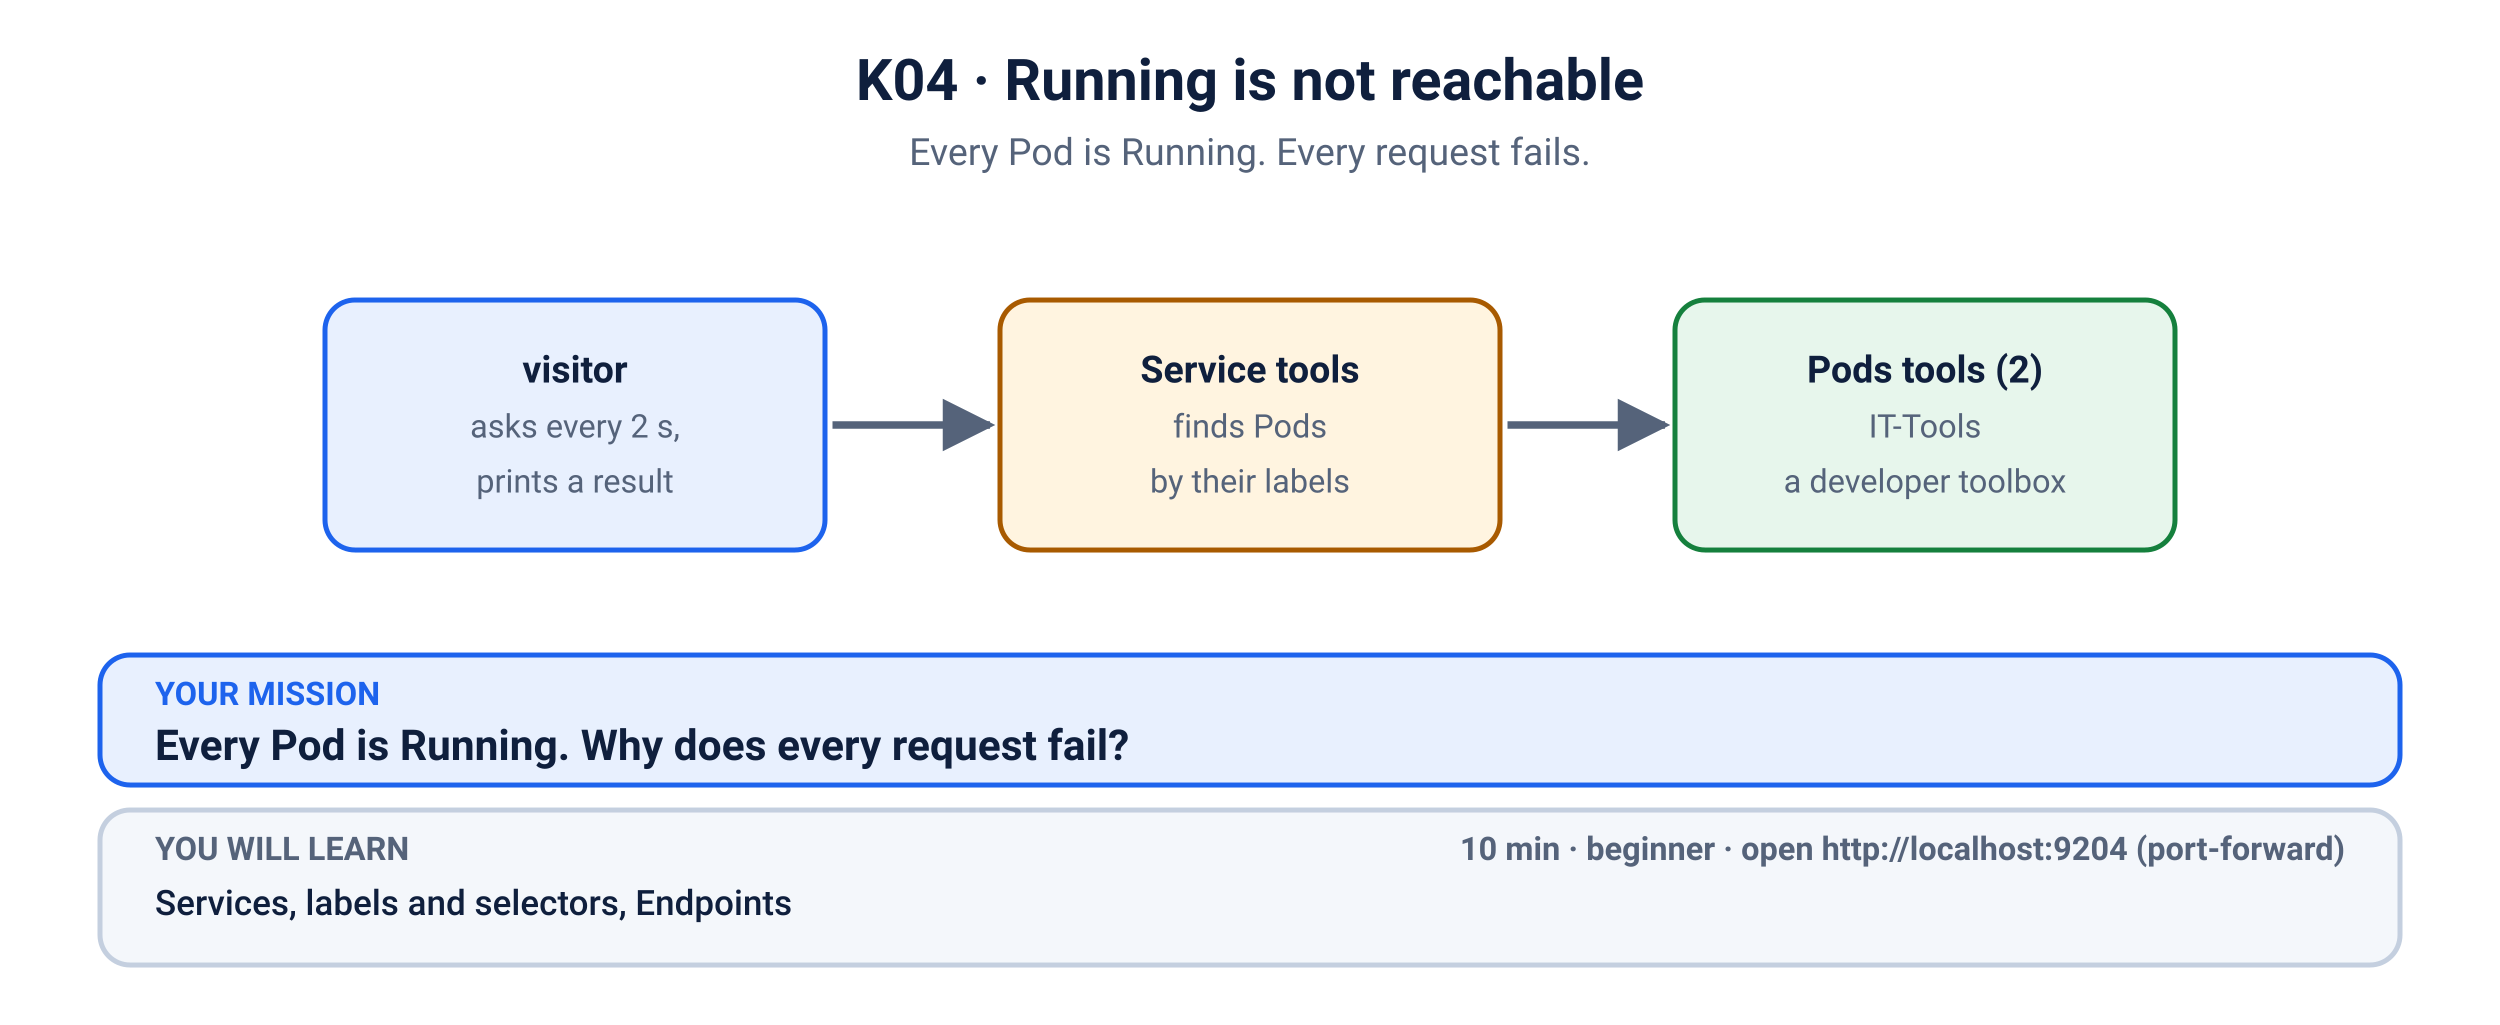
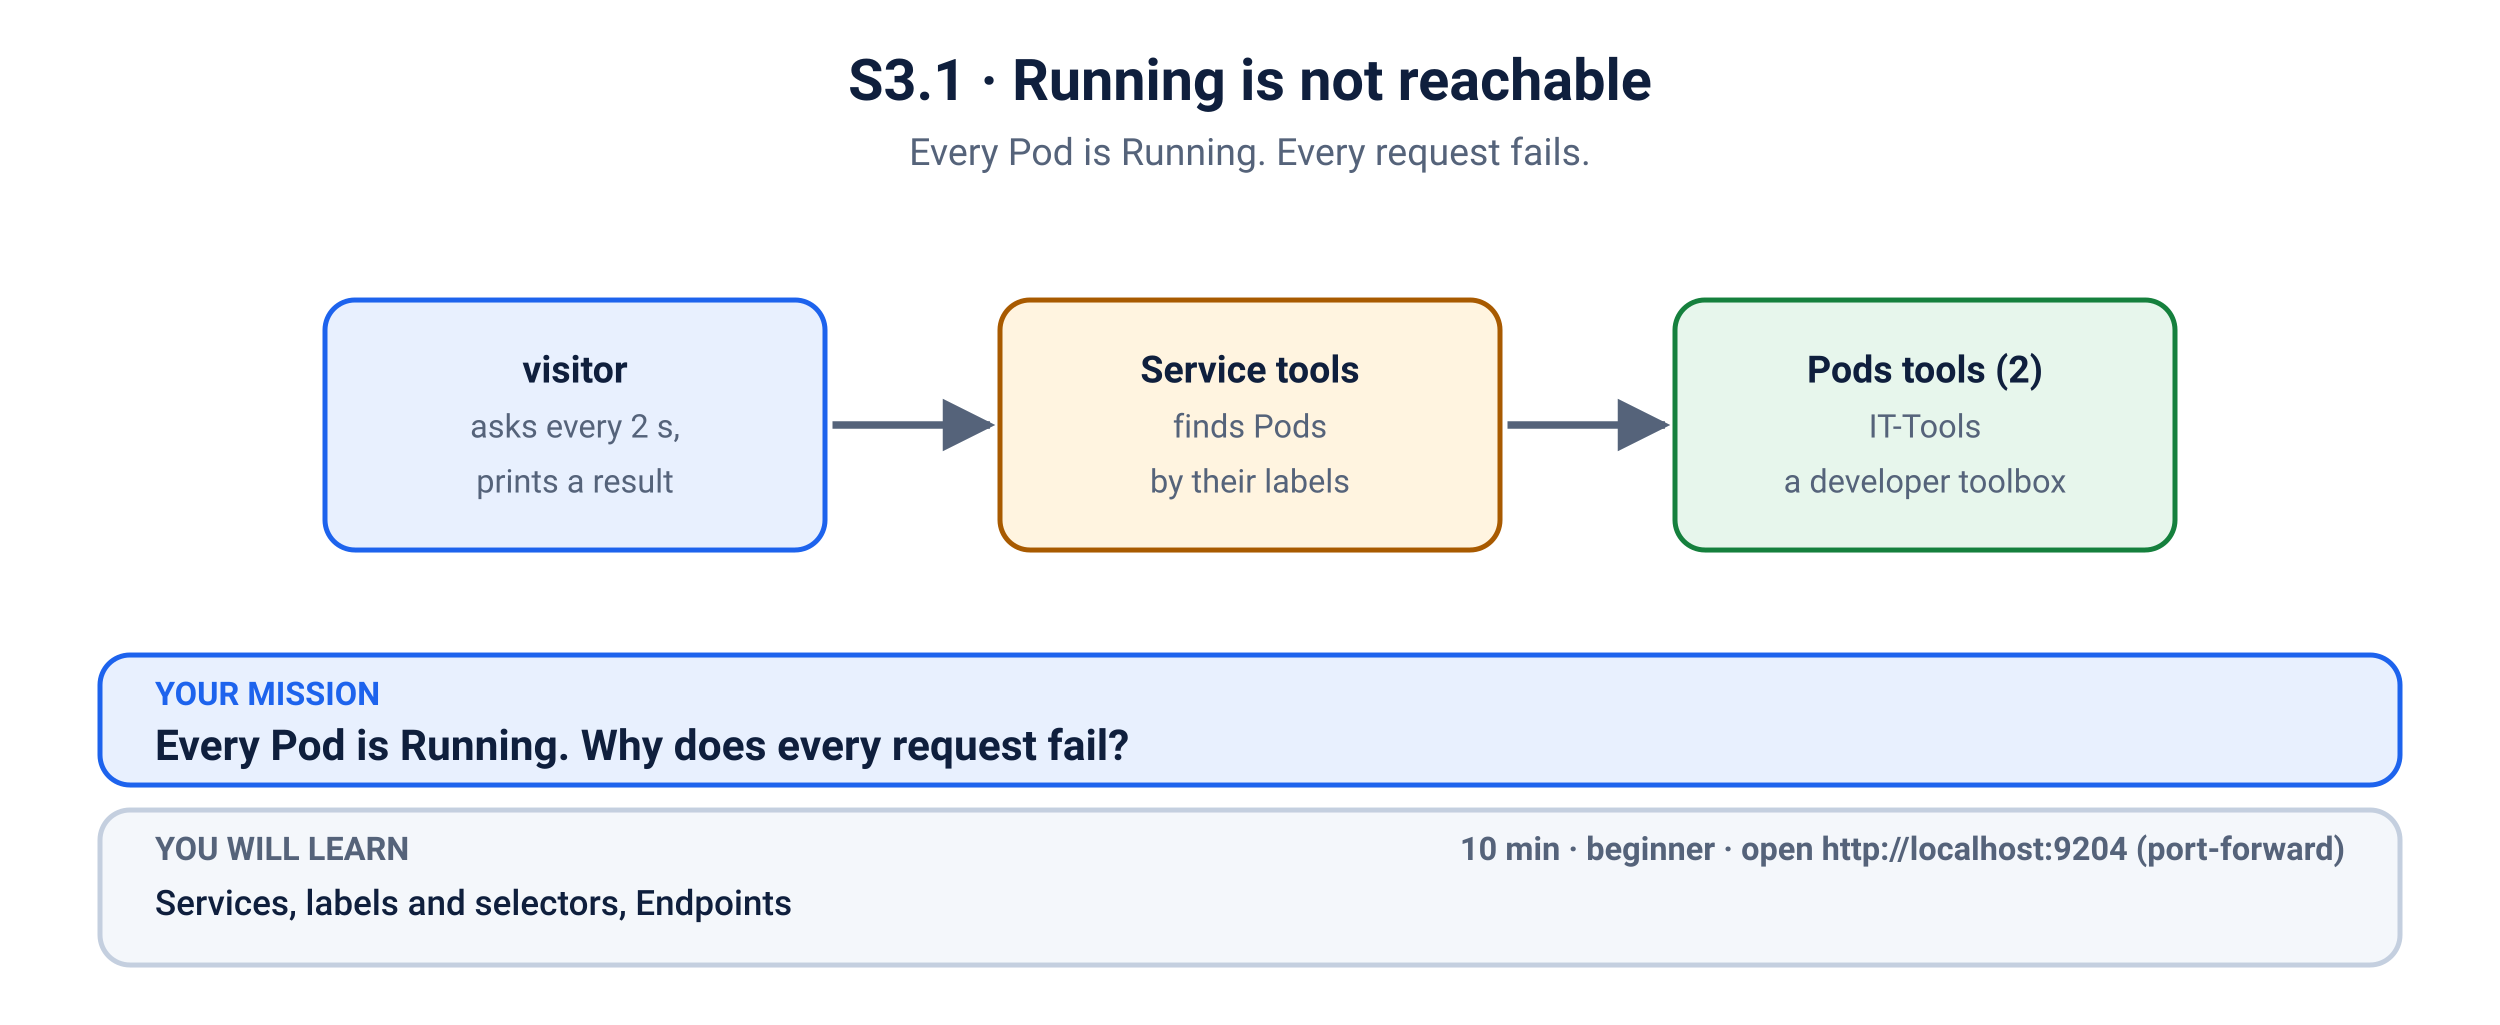
<svg xmlns="http://www.w3.org/2000/svg" viewBox="0 0 1000 410" width="1000" height="410" role="img" aria-labelledby="t d">
  <defs>
    <marker id="ah-blue" viewBox="0 0 10 10" refX="9" refY="5" markerWidth="7" markerHeight="7" orient="auto-start-reverse">
      <path d="M0,0 L10,5 L0,10 z" fill="#1d63ed" />
    </marker>
    <marker id="ah-muted" viewBox="0 0 10 10" refX="9" refY="5" markerWidth="7" markerHeight="7" orient="auto-start-reverse">
      <path d="M0,0 L10,5 L0,10 z" fill="#55637a" />
    </marker>
    <marker id="ah-red" viewBox="0 0 10 10" refX="9" refY="5" markerWidth="7" markerHeight="7" orient="auto-start-reverse">
      <path d="M0,0 L10,5 L0,10 z" fill="#c62828" />
    </marker>
    <marker id="ah-green" viewBox="0 0 10 10" refX="9" refY="5" markerWidth="7" markerHeight="7" orient="auto-start-reverse">
      <path d="M0,0 L10,5 L0,10 z" fill="#15803d" />
    </marker>
    <marker id="ah-amber" viewBox="0 0 10 10" refX="9" refY="5" markerWidth="7" markerHeight="7" orient="auto-start-reverse">
      <path d="M0,0 L10,5 L0,10 z" fill="#a85a00" />
    </marker>
    <marker id="ah-ink" viewBox="0 0 10 10" refX="9" refY="5" markerWidth="7" markerHeight="7" orient="auto-start-reverse">
      <path d="M0,0 L10,5 L0,10 z" fill="#0f1f3d" />
    </marker>
  </defs>
  <rect width="1000" height="410" fill="#ffffff" />
-   <text x="500.0" y="40" font-family="-apple-system, BlinkMacSystemFont, 'Segoe UI', Roboto, Helvetica, Arial, sans-serif" font-size="23" font-weight="700" fill="#0f1f3d" text-anchor="middle">K04 · Running is not reachable</text>
+   <text x="500.0" y="40" font-family="-apple-system, BlinkMacSystemFont, 'Segoe UI', Roboto, Helvetica, Arial, sans-serif" font-size="23" font-weight="700" fill="#0f1f3d" text-anchor="middle">S3.1 · Running is not reachable</text>
  <text x="500.0" y="66" font-family="-apple-system, BlinkMacSystemFont, 'Segoe UI', Roboto, Helvetica, Arial, sans-serif" font-size="15" fill="#55637a" text-anchor="middle">Every Pod is Running. Every request fails.</text>
  <rect x="130" y="120" width="200" height="100" rx="12" fill="#e8f0fe" stroke="#1d63ed" stroke-width="2" />
  <text x="230.0" y="153" font-family="-apple-system, BlinkMacSystemFont, 'Segoe UI', Roboto, Helvetica, Arial, sans-serif" font-size="15" font-weight="700" fill="#0f1f3d" text-anchor="middle">visitor</text>
  <text x="230.0" y="175" font-family="-apple-system, BlinkMacSystemFont, 'Segoe UI', Roboto, Helvetica, Arial, sans-serif" font-size="13" font-weight="400" fill="#55637a" text-anchor="middle">asks every 2 s,</text>
  <text x="230.0" y="197" font-family="-apple-system, BlinkMacSystemFont, 'Segoe UI', Roboto, Helvetica, Arial, sans-serif" font-size="13" font-weight="400" fill="#55637a" text-anchor="middle">prints a result</text>
  <line x1="333" y1="170" x2="396" y2="170" stroke="#55637a" stroke-width="3" marker-end="url(#ah-muted)" />
  <rect x="400" y="120" width="200" height="100" rx="12" fill="#fff4e0" stroke="#a85a00" stroke-width="2" />
  <text x="500.0" y="153" font-family="-apple-system, BlinkMacSystemFont, 'Segoe UI', Roboto, Helvetica, Arial, sans-serif" font-size="15" font-weight="700" fill="#0f1f3d" text-anchor="middle">Service tools</text>
  <text x="500.0" y="175" font-family="-apple-system, BlinkMacSystemFont, 'Segoe UI', Roboto, Helvetica, Arial, sans-serif" font-size="13" font-weight="400" fill="#55637a" text-anchor="middle">finds Pods</text>
  <text x="500.0" y="197" font-family="-apple-system, BlinkMacSystemFont, 'Segoe UI', Roboto, Helvetica, Arial, sans-serif" font-size="13" font-weight="400" fill="#55637a" text-anchor="middle">by their labels</text>
  <line x1="603" y1="170" x2="666" y2="170" stroke="#55637a" stroke-width="3" marker-end="url(#ah-muted)" />
  <rect x="670" y="120" width="200" height="100" rx="12" fill="#e7f6ec" stroke="#15803d" stroke-width="2" />
  <text x="770.0" y="153" font-family="-apple-system, BlinkMacSystemFont, 'Segoe UI', Roboto, Helvetica, Arial, sans-serif" font-size="15" font-weight="700" fill="#0f1f3d" text-anchor="middle">Pods tools (2)</text>
  <text x="770.0" y="175" font-family="-apple-system, BlinkMacSystemFont, 'Segoe UI', Roboto, Helvetica, Arial, sans-serif" font-size="13" font-weight="400" fill="#55637a" text-anchor="middle">IT-Tools</text>
  <text x="770.0" y="197" font-family="-apple-system, BlinkMacSystemFont, 'Segoe UI', Roboto, Helvetica, Arial, sans-serif" font-size="13" font-weight="400" fill="#55637a" text-anchor="middle">a developer toolbox</text>
  <rect x="40" y="262" width="920" height="52" rx="12" fill="#e8f0fe" stroke="#1d63ed" stroke-width="2" />
  <text x="62" y="282" font-family="-apple-system, BlinkMacSystemFont, 'Segoe UI', Roboto, Helvetica, Arial, sans-serif" font-size="13" font-weight="700" fill="#1d63ed" text-anchor="start">YOUR MISSION</text>
  <text x="62" y="304" font-family="-apple-system, BlinkMacSystemFont, 'Segoe UI', Roboto, Helvetica, Arial, sans-serif" font-size="17" font-weight="700" fill="#0f1f3d" text-anchor="start">Every Pod is Running. Why does every request fail?</text>
  <rect x="40" y="324" width="920" height="62" rx="12" fill="#f4f7fb" stroke="#c4cfdf" stroke-width="2" />
  <text x="62" y="344" font-family="-apple-system, BlinkMacSystemFont, 'Segoe UI', Roboto, Helvetica, Arial, sans-serif" font-size="13" font-weight="700" fill="#55637a" text-anchor="start">YOU WILL LEARN</text>
  <text x="62" y="366" font-family="-apple-system, BlinkMacSystemFont, 'Segoe UI', Roboto, Helvetica, Arial, sans-serif" font-size="14" font-weight="500" fill="#0f1f3d" text-anchor="start">Services, labels and selectors, Endpoints</text>
  <text x="938" y="344" font-family="-apple-system, BlinkMacSystemFont, 'Segoe UI', Roboto, Helvetica, Arial, sans-serif" font-size="13" font-weight="700" fill="#55637a" text-anchor="end">10 min   ·   beginner   ·   open http://localhost:9204 (port-forward)</text>
</svg>
